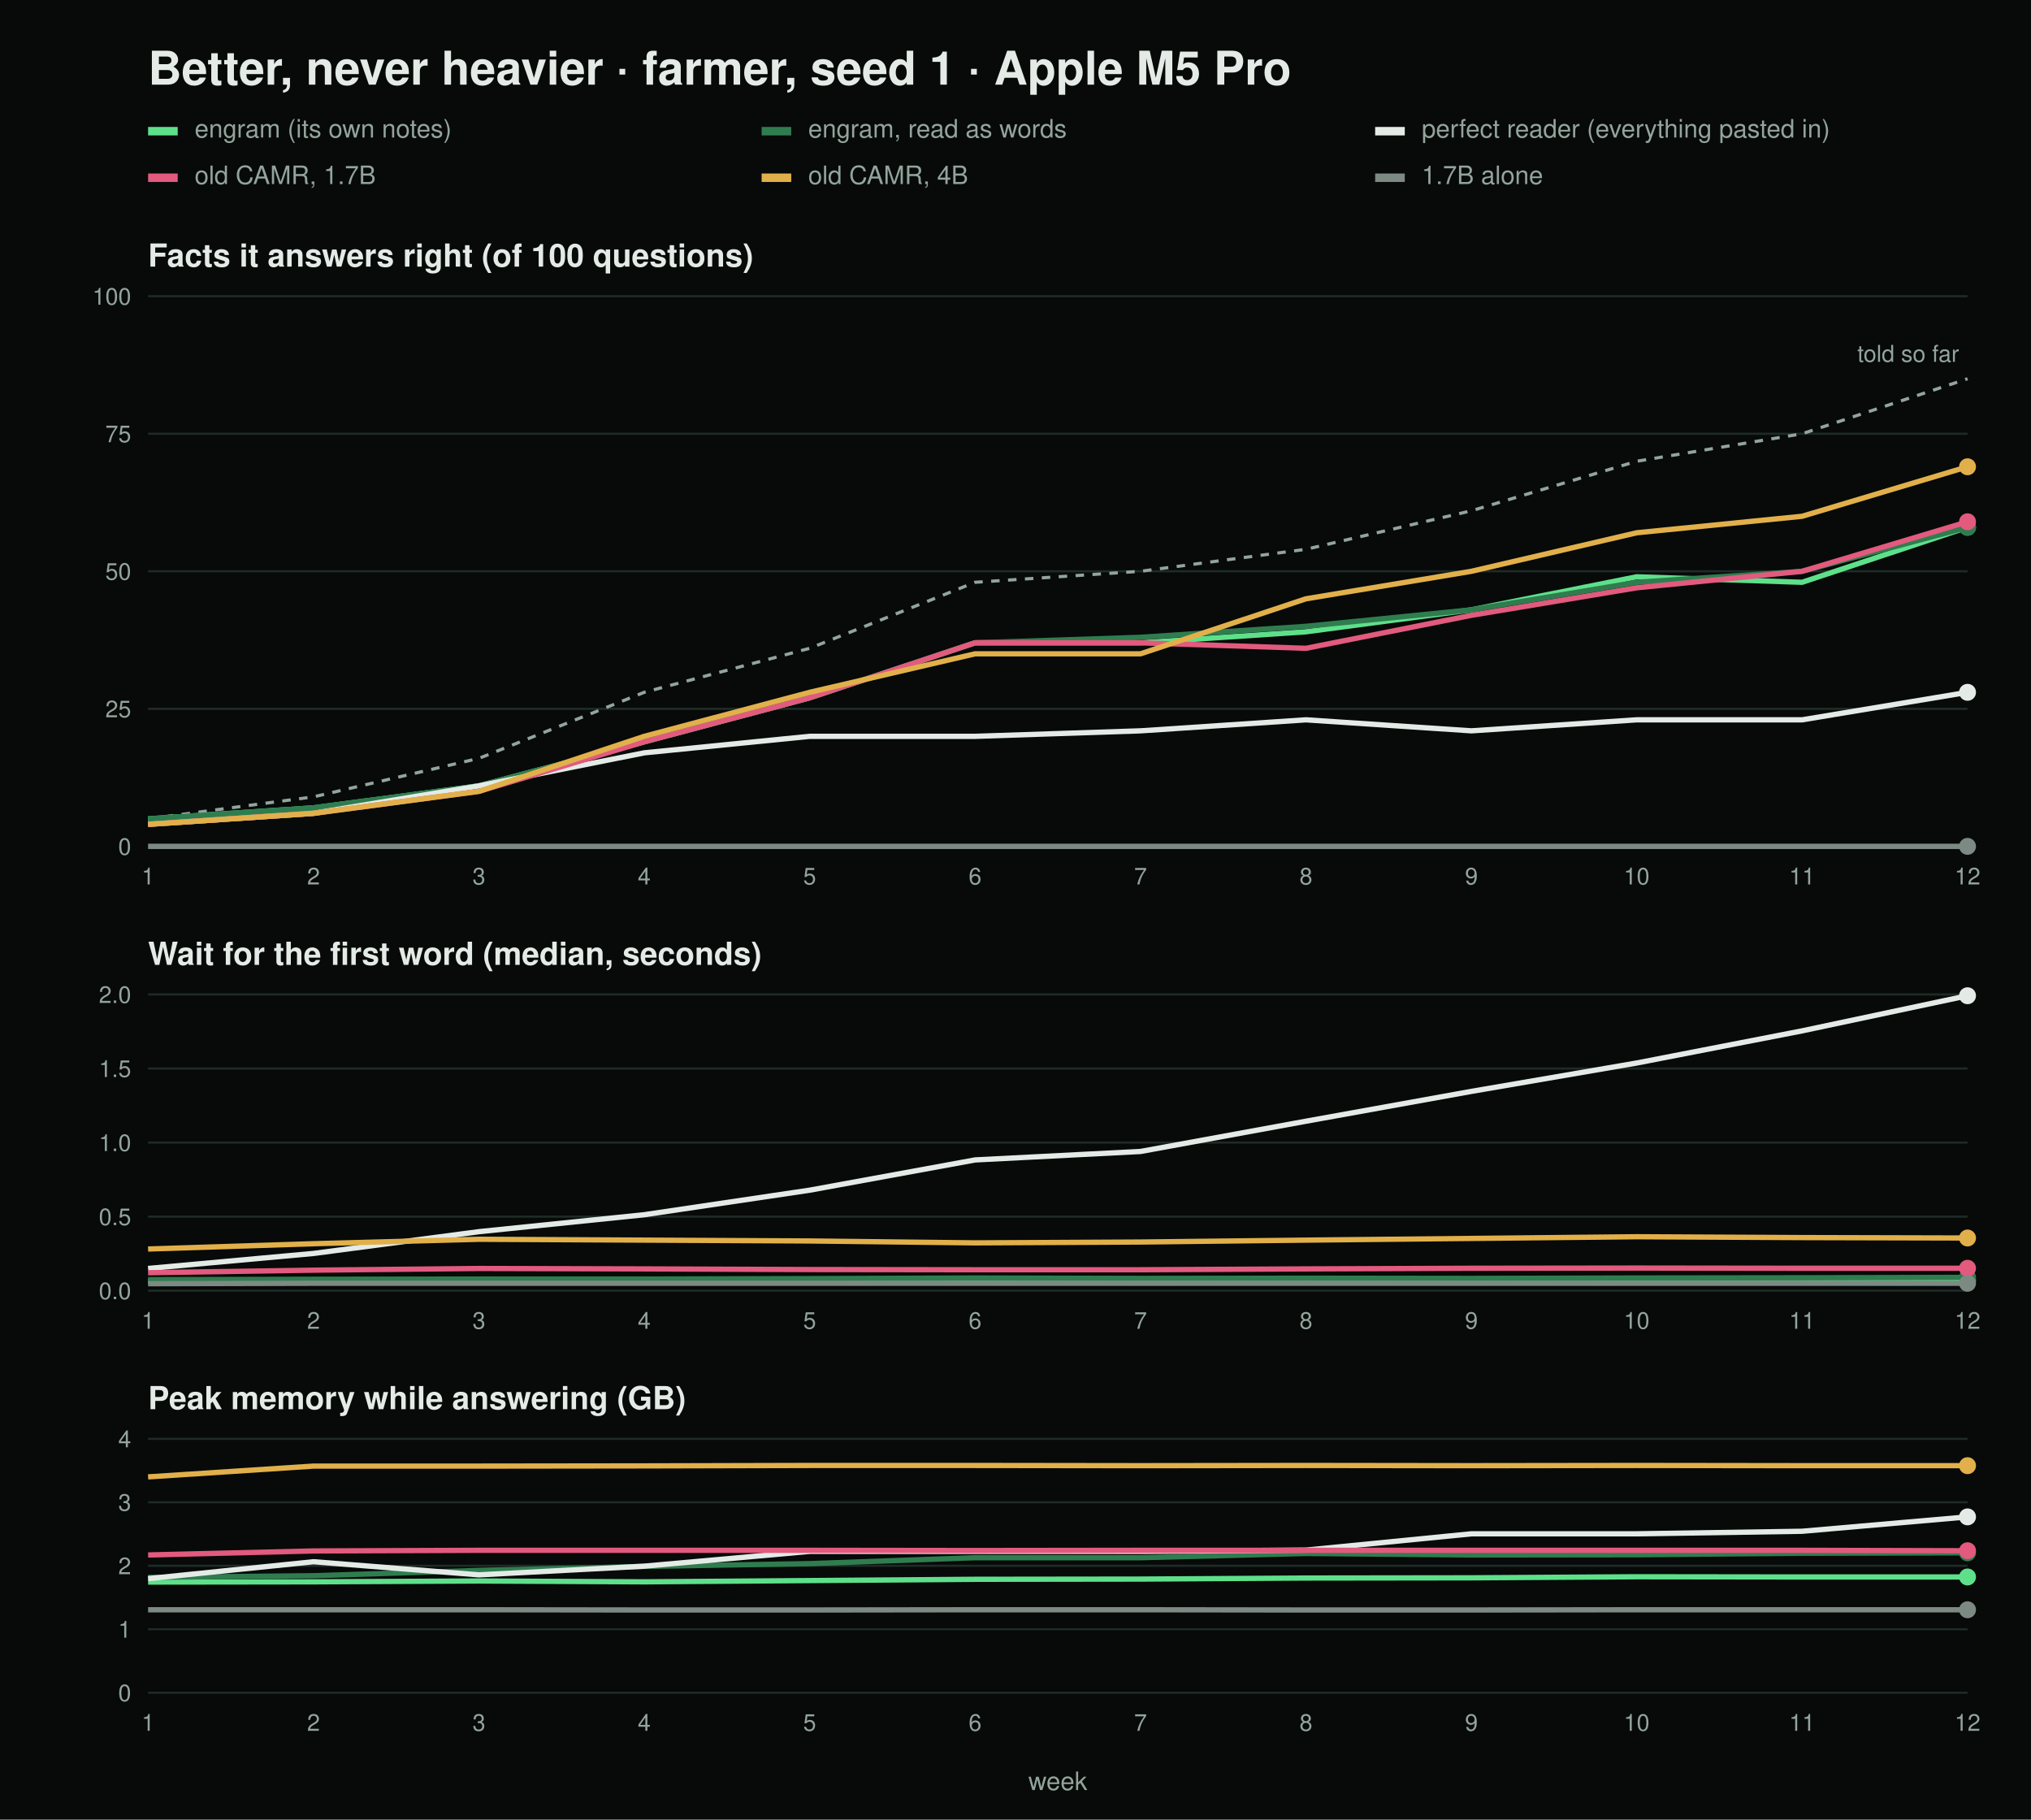
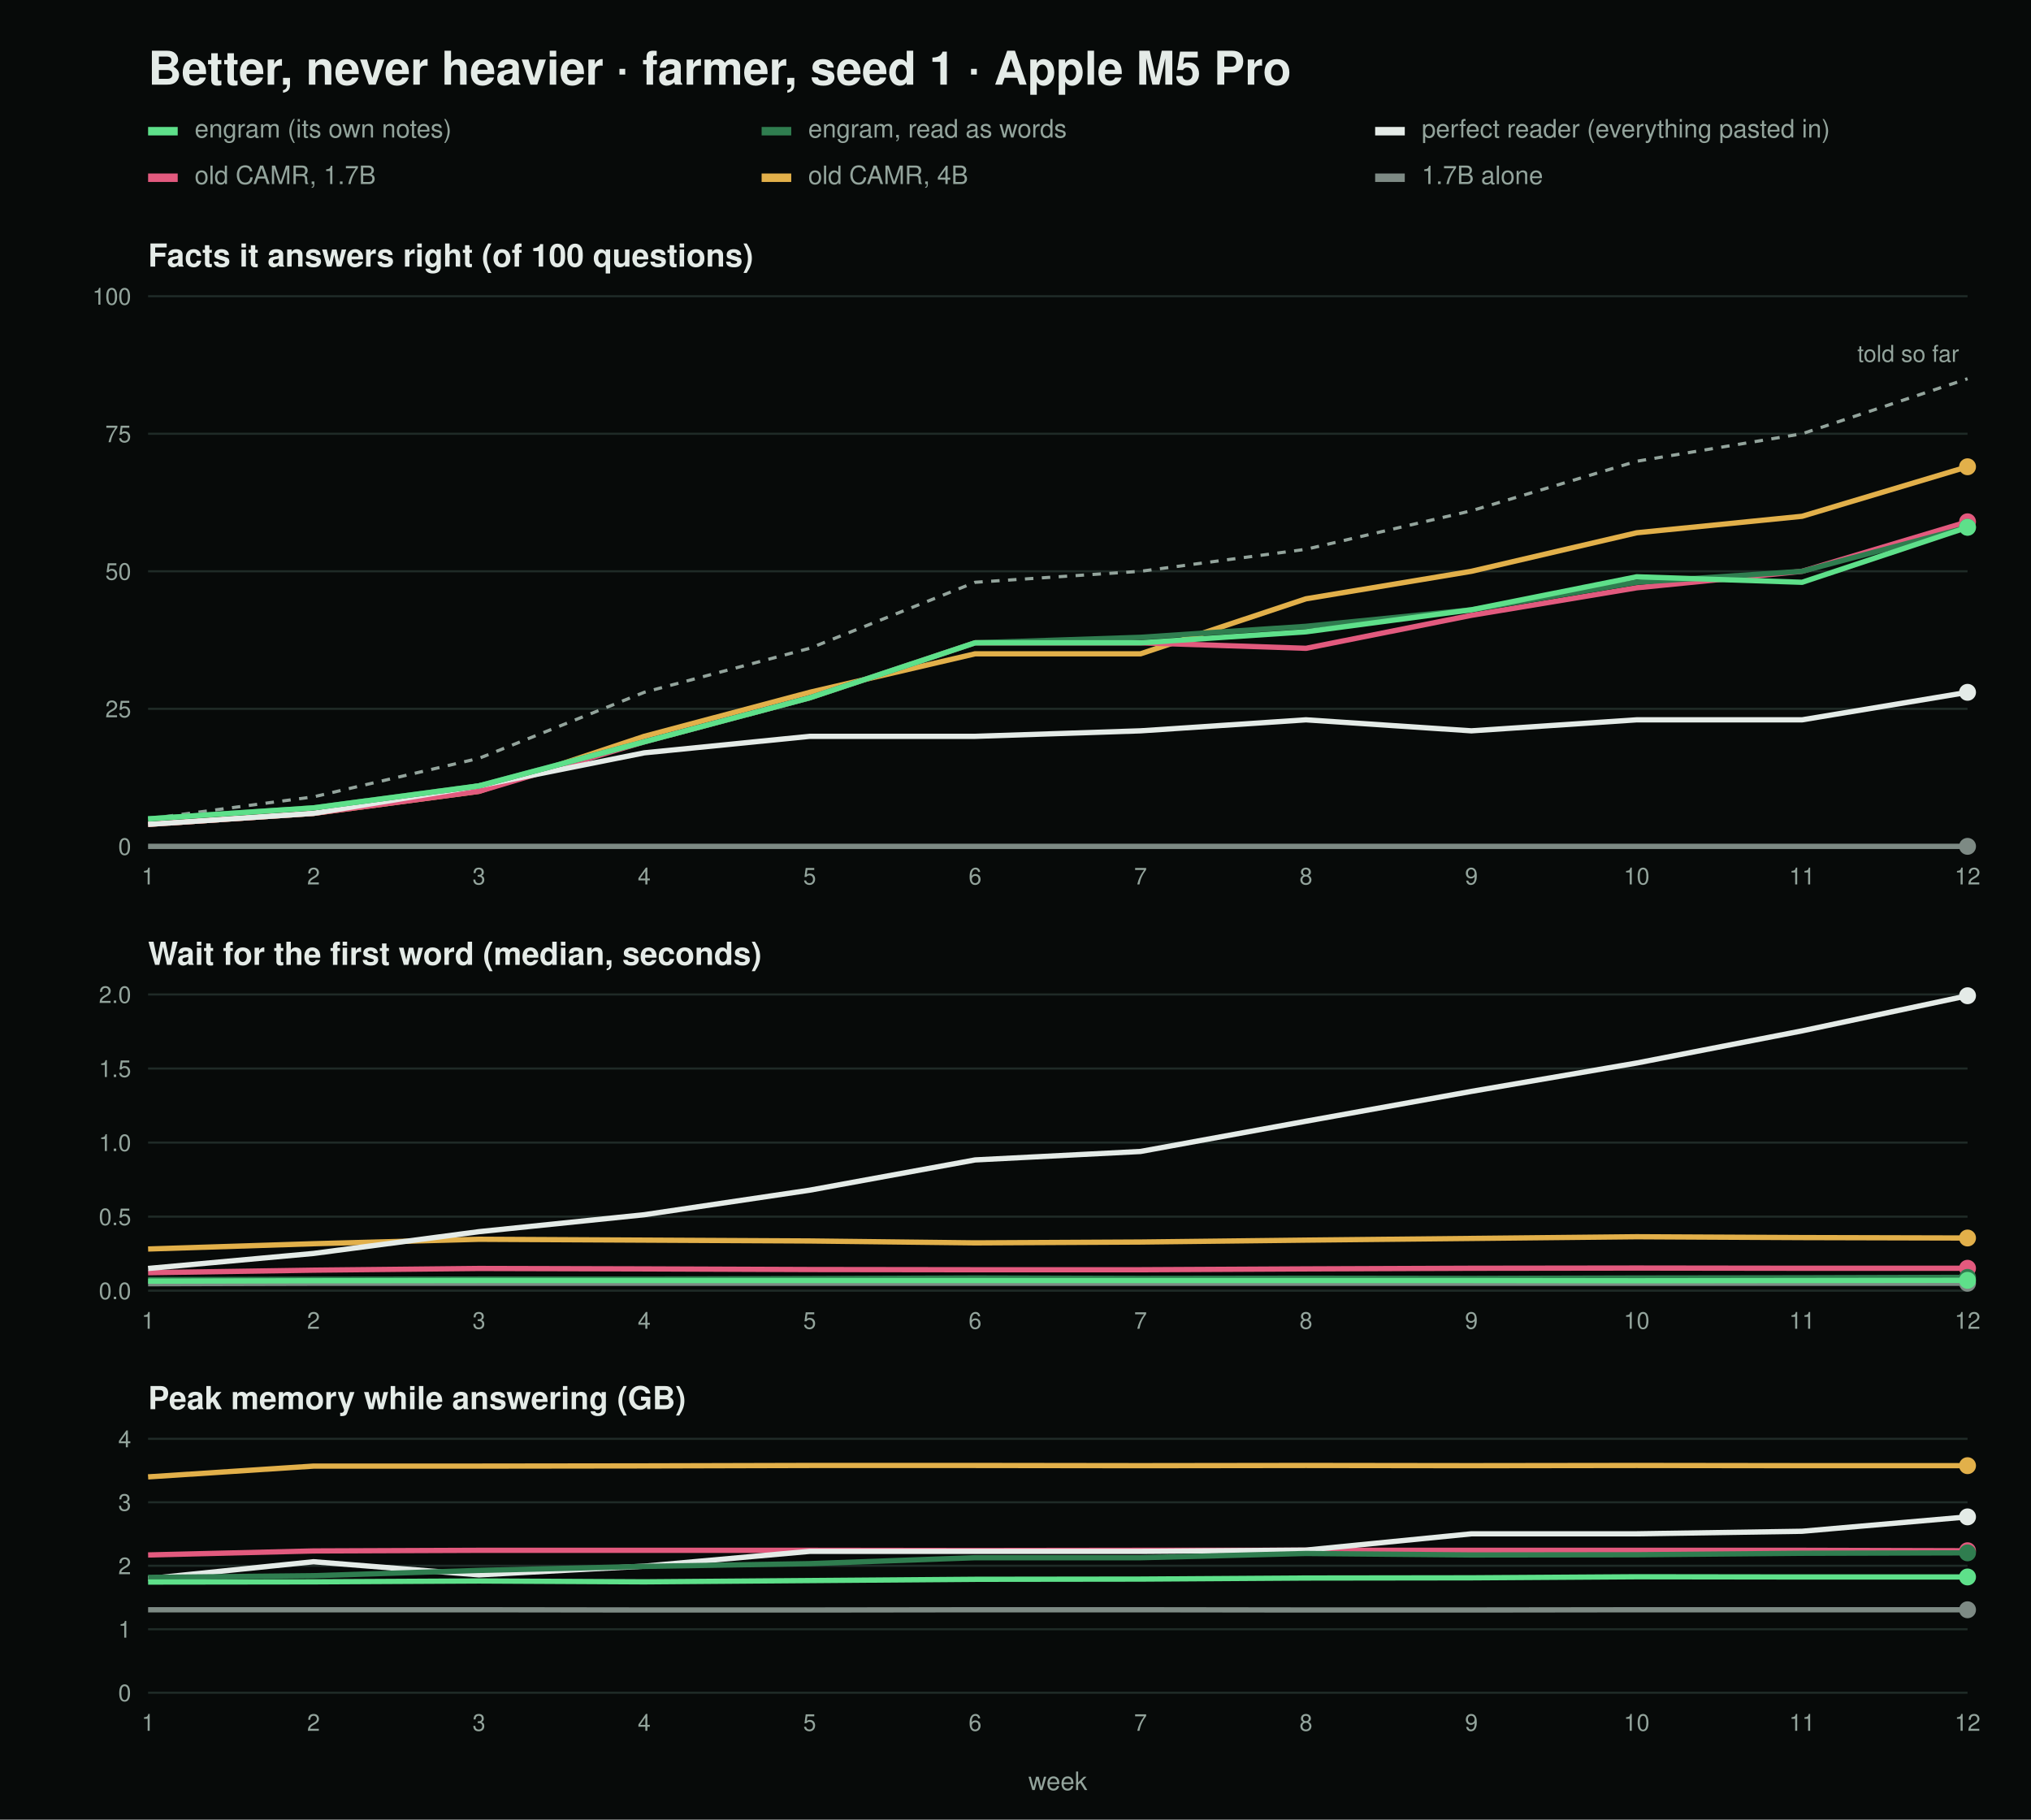
<svg xmlns="http://www.w3.org/2000/svg" viewBox="0 0 960 860" font-family="IBM Plex Sans, -apple-system, Helvetica, sans-serif">
  <rect width="960" height="860" fill="#070a09" />
  <text x="70" y="40" fill="#e4ebe7" font-size="22" font-weight="700">Better, never heavier · farmer, seed 1 · Apple M5 Pro</text>
  <rect x="70" y="60" width="14" height="4" fill="#5ee08a" />
  <text x="92" y="65" fill="#93a49c" font-size="12">engram (its own notes)</text>
  <rect x="360" y="60" width="14" height="4" fill="#2f7d4f" />
  <text x="382" y="65" fill="#93a49c" font-size="12">engram, read as words</text>
  <rect x="650" y="60" width="14" height="4" fill="#e4ebe7" />
  <text x="672" y="65" fill="#93a49c" font-size="12">perfect reader (everything pasted in)</text>
  <rect x="70" y="82" width="14" height="4" fill="#e25a7e" />
  <text x="92" y="87" fill="#93a49c" font-size="12">old CAMR, 1.7B</text>
  <rect x="360" y="82" width="14" height="4" fill="#e2b04a" />
  <text x="382" y="87" fill="#93a49c" font-size="12">old CAMR, 4B</text>
  <rect x="650" y="82" width="14" height="4" fill="#7d8a84" />
  <text x="672" y="87" fill="#93a49c" font-size="12">1.7B alone</text>
  <text x="70" y="126" fill="#e4ebe7" font-size="15" font-weight="600">Facts it answers right (of 100 questions)</text>
  <line x1="70" x2="930" y1="400.0" y2="400.0" stroke="#1f2b27" />
  <text x="62" y="404.0" fill="#93a49c" font-size="11" text-anchor="end">0</text>
  <line x1="70" x2="930" y1="335.0" y2="335.0" stroke="#1f2b27" />
  <text x="62" y="339.0" fill="#93a49c" font-size="11" text-anchor="end">25</text>
  <line x1="70" x2="930" y1="270.0" y2="270.0" stroke="#1f2b27" />
  <text x="62" y="274.0" fill="#93a49c" font-size="11" text-anchor="end">50</text>
  <line x1="70" x2="930" y1="205.0" y2="205.0" stroke="#1f2b27" />
  <text x="62" y="209.0" fill="#93a49c" font-size="11" text-anchor="end">75</text>
  <line x1="70" x2="930" y1="140.0" y2="140.0" stroke="#1f2b27" />
  <text x="62" y="144.0" fill="#93a49c" font-size="11" text-anchor="end">100</text>
  <text x="70.0" y="418" fill="#93a49c" font-size="11" text-anchor="middle">1</text>
  <text x="148.2" y="418" fill="#93a49c" font-size="11" text-anchor="middle">2</text>
  <text x="226.4" y="418" fill="#93a49c" font-size="11" text-anchor="middle">3</text>
  <text x="304.5" y="418" fill="#93a49c" font-size="11" text-anchor="middle">4</text>
  <text x="382.7" y="418" fill="#93a49c" font-size="11" text-anchor="middle">5</text>
  <text x="460.9" y="418" fill="#93a49c" font-size="11" text-anchor="middle">6</text>
  <text x="539.1" y="418" fill="#93a49c" font-size="11" text-anchor="middle">7</text>
  <text x="617.3" y="418" fill="#93a49c" font-size="11" text-anchor="middle">8</text>
  <text x="695.5" y="418" fill="#93a49c" font-size="11" text-anchor="middle">9</text>
  <text x="773.6" y="418" fill="#93a49c" font-size="11" text-anchor="middle">10</text>
  <text x="851.8" y="418" fill="#93a49c" font-size="11" text-anchor="middle">11</text>
  <text x="930.0" y="418" fill="#93a49c" font-size="11" text-anchor="middle">12</text>
  <polyline points="70.0,387.0 148.2,376.6 226.4,358.4 304.5,327.2 382.7,306.4 460.9,275.2 539.1,270.0 617.3,259.6 695.5,241.4 773.6,218.0 851.8,205.0 930.0,179.0" fill="none" stroke="#93a49c" stroke-width="1.5" stroke-dasharray="4 4" />
  <text x="926.0" y="171.0" fill="#93a49c" font-size="11" text-anchor="end">told so far</text>
+   <polyline points="70.0,400.0 148.2,400.0 226.4,400.0 304.5,400.0 382.7,400.0 460.9,400.0 539.1,400.0 617.3,400.0 695.5,400.0 773.6,400.0 851.8,400.0 930.0,400.0" fill="none" stroke="#7d8a84" stroke-width="2.5" stroke-linejoin="round" />
+   <circle cx="930.0" cy="400.0" r="4" fill="#7d8a84" />
+   <polyline points="70.0,389.6 148.2,384.4 226.4,374.0 304.5,348.0 382.7,327.2 460.9,309.0 539.1,309.0 617.3,283.0 695.5,270.0 773.6,251.8 851.8,244.0 930.0,220.6" fill="none" stroke="#e2b04a" stroke-width="2.5" stroke-linejoin="round" />
+   <circle cx="930.0" cy="220.6" r="4" fill="#e2b04a" />
+   <polyline points="70.0,389.6 148.2,384.4 226.4,374.0 304.5,350.6 382.7,329.8 460.9,303.8 539.1,303.8 617.3,306.4 695.5,290.8 773.6,277.8 851.8,270.0 930.0,246.6" fill="none" stroke="#e25a7e" stroke-width="2.5" stroke-linejoin="round" />
+   <circle cx="930.0" cy="246.6" r="4" fill="#e25a7e" />
+   <polyline points="70.0,389.6 148.2,384.4 226.4,371.4 304.5,355.8 382.7,348.0 460.9,348.0 539.1,345.4 617.3,340.2 695.5,345.4 773.6,340.2 851.8,340.2 930.0,327.2" fill="none" stroke="#e4ebe7" stroke-width="2.5" stroke-linejoin="round" />
+   <circle cx="930.0" cy="327.2" r="4" fill="#e4ebe7" />
+   <polyline points="70.0,387.0 148.2,381.8 226.4,371.4 304.5,350.6 382.7,329.8 460.9,303.8 539.1,301.2 617.3,296.0 695.5,288.2 773.6,275.2 851.8,270.0 930.0,249.2" fill="none" stroke="#2f7d4f" stroke-width="2.5" stroke-linejoin="round" />
+   <circle cx="930.0" cy="249.2" r="4" fill="#2f7d4f" />
  <polyline points="70.0,387.0 148.2,381.8 226.4,371.4 304.5,350.6 382.7,329.8 460.9,303.8 539.1,303.8 617.3,298.6 695.5,288.2 773.6,272.6 851.8,275.2 930.0,249.2" fill="none" stroke="#5ee08a" stroke-width="2.5" stroke-linejoin="round" />
  <circle cx="930.0" cy="249.2" r="4" fill="#5ee08a" />
-   <polyline points="70.0,387.0 148.2,381.8 226.4,371.4 304.5,350.6 382.7,329.8 460.9,303.8 539.1,301.2 617.3,296.0 695.5,288.2 773.6,275.2 851.8,270.0 930.0,249.2" fill="none" stroke="#2f7d4f" stroke-width="2.5" stroke-linejoin="round" />
-   <circle cx="930.0" cy="249.2" r="4" fill="#2f7d4f" />
-   <polyline points="70.0,389.6 148.2,384.4 226.4,371.4 304.5,355.8 382.7,348.0 460.9,348.0 539.1,345.4 617.3,340.2 695.5,345.4 773.6,340.2 851.8,340.2 930.0,327.2" fill="none" stroke="#e4ebe7" stroke-width="2.5" stroke-linejoin="round" />
-   <circle cx="930.0" cy="327.2" r="4" fill="#e4ebe7" />
-   <polyline points="70.0,389.6 148.2,384.4 226.4,374.0 304.5,350.6 382.7,329.8 460.9,303.8 539.1,303.8 617.3,306.4 695.5,290.8 773.6,277.8 851.8,270.0 930.0,246.6" fill="none" stroke="#e25a7e" stroke-width="2.5" stroke-linejoin="round" />
-   <circle cx="930.0" cy="246.6" r="4" fill="#e25a7e" />
-   <polyline points="70.0,389.6 148.2,384.4 226.4,374.0 304.5,348.0 382.7,327.2 460.9,309.0 539.1,309.0 617.3,283.0 695.5,270.0 773.6,251.8 851.8,244.0 930.0,220.6" fill="none" stroke="#e2b04a" stroke-width="2.5" stroke-linejoin="round" />
-   <circle cx="930.0" cy="220.6" r="4" fill="#e2b04a" />
-   <polyline points="70.0,400.0 148.2,400.0 226.4,400.0 304.5,400.0 382.7,400.0 460.9,400.0 539.1,400.0 617.3,400.0 695.5,400.0 773.6,400.0 851.8,400.0 930.0,400.0" fill="none" stroke="#7d8a84" stroke-width="2.5" stroke-linejoin="round" />
-   <circle cx="930.0" cy="400.0" r="4" fill="#7d8a84" />
  <text x="70" y="456" fill="#e4ebe7" font-size="15" font-weight="600">Wait for the first word (median, seconds)</text>
  <line x1="70" x2="930" y1="610.0" y2="610.0" stroke="#1f2b27" />
  <text x="62" y="614.0" fill="#93a49c" font-size="11" text-anchor="end">0.0</text>
  <line x1="70" x2="930" y1="575.0" y2="575.0" stroke="#1f2b27" />
  <text x="62" y="579.0" fill="#93a49c" font-size="11" text-anchor="end">0.5</text>
  <line x1="70" x2="930" y1="540.0" y2="540.0" stroke="#1f2b27" />
  <text x="62" y="544.0" fill="#93a49c" font-size="11" text-anchor="end">1.0</text>
  <line x1="70" x2="930" y1="505.0" y2="505.0" stroke="#1f2b27" />
  <text x="62" y="509.0" fill="#93a49c" font-size="11" text-anchor="end">1.5</text>
  <line x1="70" x2="930" y1="470.0" y2="470.0" stroke="#1f2b27" />
  <text x="62" y="474.0" fill="#93a49c" font-size="11" text-anchor="end">2.0</text>
  <text x="70.0" y="628" fill="#93a49c" font-size="11" text-anchor="middle">1</text>
  <text x="148.2" y="628" fill="#93a49c" font-size="11" text-anchor="middle">2</text>
  <text x="226.4" y="628" fill="#93a49c" font-size="11" text-anchor="middle">3</text>
  <text x="304.5" y="628" fill="#93a49c" font-size="11" text-anchor="middle">4</text>
  <text x="382.7" y="628" fill="#93a49c" font-size="11" text-anchor="middle">5</text>
  <text x="460.9" y="628" fill="#93a49c" font-size="11" text-anchor="middle">6</text>
  <text x="539.1" y="628" fill="#93a49c" font-size="11" text-anchor="middle">7</text>
  <text x="617.3" y="628" fill="#93a49c" font-size="11" text-anchor="middle">8</text>
  <text x="695.5" y="628" fill="#93a49c" font-size="11" text-anchor="middle">9</text>
  <text x="773.6" y="628" fill="#93a49c" font-size="11" text-anchor="middle">10</text>
  <text x="851.8" y="628" fill="#93a49c" font-size="11" text-anchor="middle">11</text>
  <text x="930.0" y="628" fill="#93a49c" font-size="11" text-anchor="middle">12</text>
+   <polyline points="70.0,606.7 148.2,606.5 226.4,606.5 304.5,606.5 382.7,606.5 460.9,606.5 539.1,606.5 617.3,606.5 695.5,606.5 773.6,606.5 851.8,606.5 930.0,606.5" fill="none" stroke="#7d8a84" stroke-width="2.5" stroke-linejoin="round" />
+   <circle cx="930.0" cy="606.5" r="4" fill="#7d8a84" />
+   <polyline points="70.0,590.3 148.2,587.8 226.4,585.7 304.5,586.1 382.7,586.5 460.9,587.4 539.1,587.0 617.3,586.1 695.5,585.3 773.6,584.5 851.8,584.9 930.0,585.1" fill="none" stroke="#e2b04a" stroke-width="2.5" stroke-linejoin="round" />
+   <circle cx="930.0" cy="585.1" r="4" fill="#e2b04a" />
+   <polyline points="70.0,601.5 148.2,600.3 226.4,599.5 304.5,599.7 382.7,600.0 460.9,600.1 539.1,600.1 617.3,599.7 695.5,599.4 773.6,599.3 851.8,599.4 930.0,599.4" fill="none" stroke="#e25a7e" stroke-width="2.5" stroke-linejoin="round" />
+   <circle cx="930.0" cy="599.4" r="4" fill="#e25a7e" />
+   <polyline points="70.0,599.5 148.2,592.4 226.4,582.1 304.5,574.1 382.7,562.5 460.9,548.2 539.1,544.2 617.3,529.9 695.5,515.8 773.6,502.4 851.8,487.2 930.0,470.6" fill="none" stroke="#e4ebe7" stroke-width="2.5" stroke-linejoin="round" />
+   <circle cx="930.0" cy="470.6" r="4" fill="#e4ebe7" />
+   <polyline points="70.0,604.8 148.2,604.6 226.4,604.5 304.5,604.5 382.7,604.3 460.9,604.0 539.1,604.2 617.3,604.1 695.5,604.2 773.6,604.0 851.8,603.9 930.0,603.7" fill="none" stroke="#2f7d4f" stroke-width="2.5" stroke-linejoin="round" />
+   <circle cx="930.0" cy="603.7" r="4" fill="#2f7d4f" />
  <polyline points="70.0,605.5 148.2,605.3 226.4,605.2 304.5,605.2 382.7,605.2 460.9,605.2 539.1,605.2 617.3,605.2 695.5,605.2 773.6,605.3 851.8,605.2 930.0,605.1" fill="none" stroke="#5ee08a" stroke-width="2.5" stroke-linejoin="round" />
  <circle cx="930.0" cy="605.1" r="4" fill="#5ee08a" />
-   <polyline points="70.0,604.8 148.2,604.6 226.4,604.5 304.5,604.5 382.7,604.3 460.9,604.0 539.1,604.2 617.3,604.1 695.5,604.2 773.6,604.0 851.8,603.9 930.0,603.7" fill="none" stroke="#2f7d4f" stroke-width="2.5" stroke-linejoin="round" />
-   <circle cx="930.0" cy="603.7" r="4" fill="#2f7d4f" />
-   <polyline points="70.0,599.5 148.2,592.4 226.4,582.1 304.5,574.1 382.7,562.5 460.9,548.2 539.1,544.2 617.3,529.9 695.5,515.8 773.6,502.4 851.8,487.2 930.0,470.6" fill="none" stroke="#e4ebe7" stroke-width="2.5" stroke-linejoin="round" />
-   <circle cx="930.0" cy="470.6" r="4" fill="#e4ebe7" />
-   <polyline points="70.0,601.5 148.2,600.3 226.4,599.5 304.5,599.7 382.7,600.0 460.9,600.1 539.1,600.1 617.3,599.7 695.5,599.4 773.6,599.3 851.8,599.4 930.0,599.4" fill="none" stroke="#e25a7e" stroke-width="2.5" stroke-linejoin="round" />
-   <circle cx="930.0" cy="599.4" r="4" fill="#e25a7e" />
-   <polyline points="70.0,590.3 148.2,587.8 226.4,585.7 304.5,586.1 382.7,586.5 460.9,587.4 539.1,587.0 617.3,586.1 695.5,585.3 773.6,584.5 851.8,584.9 930.0,585.1" fill="none" stroke="#e2b04a" stroke-width="2.5" stroke-linejoin="round" />
-   <circle cx="930.0" cy="585.1" r="4" fill="#e2b04a" />
-   <polyline points="70.0,606.7 148.2,606.5 226.4,606.5 304.5,606.5 382.7,606.5 460.9,606.5 539.1,606.5 617.3,606.5 695.5,606.5 773.6,606.5 851.8,606.5 930.0,606.5" fill="none" stroke="#7d8a84" stroke-width="2.5" stroke-linejoin="round" />
-   <circle cx="930.0" cy="606.5" r="4" fill="#7d8a84" />
  <text x="70" y="666" fill="#e4ebe7" font-size="15" font-weight="600">Peak memory while answering (GB)</text>
  <line x1="70" x2="930" y1="800.0" y2="800.0" stroke="#1f2b27" />
  <text x="62" y="804.0" fill="#93a49c" font-size="11" text-anchor="end">0</text>
  <line x1="70" x2="930" y1="770.0" y2="770.0" stroke="#1f2b27" />
  <text x="62" y="774.0" fill="#93a49c" font-size="11" text-anchor="end">1</text>
  <line x1="70" x2="930" y1="740.0" y2="740.0" stroke="#1f2b27" />
  <text x="62" y="744.0" fill="#93a49c" font-size="11" text-anchor="end">2</text>
  <line x1="70" x2="930" y1="710.0" y2="710.0" stroke="#1f2b27" />
  <text x="62" y="714.0" fill="#93a49c" font-size="11" text-anchor="end">3</text>
  <line x1="70" x2="930" y1="680.0" y2="680.0" stroke="#1f2b27" />
  <text x="62" y="684.0" fill="#93a49c" font-size="11" text-anchor="end">4</text>
  <text x="70.0" y="818" fill="#93a49c" font-size="11" text-anchor="middle">1</text>
  <text x="148.2" y="818" fill="#93a49c" font-size="11" text-anchor="middle">2</text>
  <text x="226.4" y="818" fill="#93a49c" font-size="11" text-anchor="middle">3</text>
  <text x="304.5" y="818" fill="#93a49c" font-size="11" text-anchor="middle">4</text>
  <text x="382.7" y="818" fill="#93a49c" font-size="11" text-anchor="middle">5</text>
  <text x="460.9" y="818" fill="#93a49c" font-size="11" text-anchor="middle">6</text>
  <text x="539.1" y="818" fill="#93a49c" font-size="11" text-anchor="middle">7</text>
  <text x="617.3" y="818" fill="#93a49c" font-size="11" text-anchor="middle">8</text>
  <text x="695.5" y="818" fill="#93a49c" font-size="11" text-anchor="middle">9</text>
  <text x="773.6" y="818" fill="#93a49c" font-size="11" text-anchor="middle">10</text>
  <text x="851.8" y="818" fill="#93a49c" font-size="11" text-anchor="middle">11</text>
  <text x="930.0" y="818" fill="#93a49c" font-size="11" text-anchor="middle">12</text>
+   <polyline points="70.0,760.8 148.2,760.8 226.4,760.8 304.5,760.9 382.7,760.9 460.9,760.8 539.1,760.8 617.3,760.9 695.5,760.9 773.6,760.8 851.8,760.8 930.0,760.8" fill="none" stroke="#7d8a84" stroke-width="2.5" stroke-linejoin="round" />
+   <circle cx="930.0" cy="760.8" r="4" fill="#7d8a84" />
+   <polyline points="70.0,698.0 148.2,692.9 226.4,692.9 304.5,692.8 382.7,692.6 460.9,692.6 539.1,692.7 617.3,692.6 695.5,692.7 773.6,692.6 851.8,692.7 930.0,692.7" fill="none" stroke="#e2b04a" stroke-width="2.5" stroke-linejoin="round" />
+   <circle cx="930.0" cy="692.7" r="4" fill="#e2b04a" />
+   <polyline points="70.0,734.9 148.2,733.0 226.4,732.7 304.5,732.7 382.7,732.7 460.9,732.8 539.1,732.7 617.3,732.7 695.5,732.7 773.6,732.7 851.8,732.7 930.0,732.9" fill="none" stroke="#e25a7e" stroke-width="2.5" stroke-linejoin="round" />
+   <circle cx="930.0" cy="732.9" r="4" fill="#e25a7e" />
+   <polyline points="70.0,746.1 148.2,738.1 226.4,744.3 304.5,740.2 382.7,733.2 460.9,733.2 539.1,733.2 617.3,732.6 695.5,724.9 773.6,724.9 851.8,723.7 930.0,716.9" fill="none" stroke="#e4ebe7" stroke-width="2.5" stroke-linejoin="round" />
+   <circle cx="930.0" cy="716.9" r="4" fill="#e4ebe7" />
+   <polyline points="70.0,745.5 148.2,744.7 226.4,742.2 304.5,740.3 382.7,739.0 460.9,736.2 539.1,736.2 617.3,734.2 695.5,734.9 773.6,734.8 851.8,734.1 930.0,733.9" fill="none" stroke="#2f7d4f" stroke-width="2.5" stroke-linejoin="round" />
+   <circle cx="930.0" cy="733.9" r="4" fill="#2f7d4f" />
  <polyline points="70.0,747.7 148.2,747.6 226.4,747.2 304.5,747.6 382.7,747.0 460.9,746.4 539.1,746.3 617.3,745.8 695.5,745.7 773.6,745.2 851.8,745.3 930.0,745.3" fill="none" stroke="#5ee08a" stroke-width="2.5" stroke-linejoin="round" />
  <circle cx="930.0" cy="745.3" r="4" fill="#5ee08a" />
-   <polyline points="70.0,745.5 148.2,744.7 226.4,742.2 304.5,740.3 382.7,739.0 460.9,736.2 539.1,736.2 617.3,734.2 695.5,734.9 773.6,734.8 851.8,734.1 930.0,733.9" fill="none" stroke="#2f7d4f" stroke-width="2.5" stroke-linejoin="round" />
-   <circle cx="930.0" cy="733.9" r="4" fill="#2f7d4f" />
-   <polyline points="70.0,746.1 148.2,738.1 226.4,744.3 304.5,740.2 382.7,733.2 460.9,733.2 539.1,733.2 617.3,732.6 695.5,724.9 773.6,724.9 851.8,723.7 930.0,716.9" fill="none" stroke="#e4ebe7" stroke-width="2.5" stroke-linejoin="round" />
-   <circle cx="930.0" cy="716.9" r="4" fill="#e4ebe7" />
-   <polyline points="70.0,734.9 148.2,733.0 226.4,732.7 304.5,732.7 382.7,732.7 460.9,732.8 539.1,732.7 617.3,732.7 695.5,732.7 773.6,732.7 851.8,732.7 930.0,732.9" fill="none" stroke="#e25a7e" stroke-width="2.5" stroke-linejoin="round" />
-   <circle cx="930.0" cy="732.9" r="4" fill="#e25a7e" />
-   <polyline points="70.0,698.0 148.2,692.9 226.4,692.9 304.5,692.8 382.7,692.6 460.9,692.6 539.1,692.7 617.3,692.6 695.5,692.7 773.6,692.6 851.8,692.7 930.0,692.7" fill="none" stroke="#e2b04a" stroke-width="2.5" stroke-linejoin="round" />
-   <circle cx="930.0" cy="692.7" r="4" fill="#e2b04a" />
-   <polyline points="70.0,760.8 148.2,760.8 226.4,760.8 304.5,760.9 382.7,760.9 460.9,760.8 539.1,760.8 617.3,760.9 695.5,760.9 773.6,760.8 851.8,760.8 930.0,760.8" fill="none" stroke="#7d8a84" stroke-width="2.5" stroke-linejoin="round" />
-   <circle cx="930.0" cy="760.8" r="4" fill="#7d8a84" />
  <text x="500.0" y="846" fill="#93a49c" font-size="12" text-anchor="middle">week</text>
</svg>
